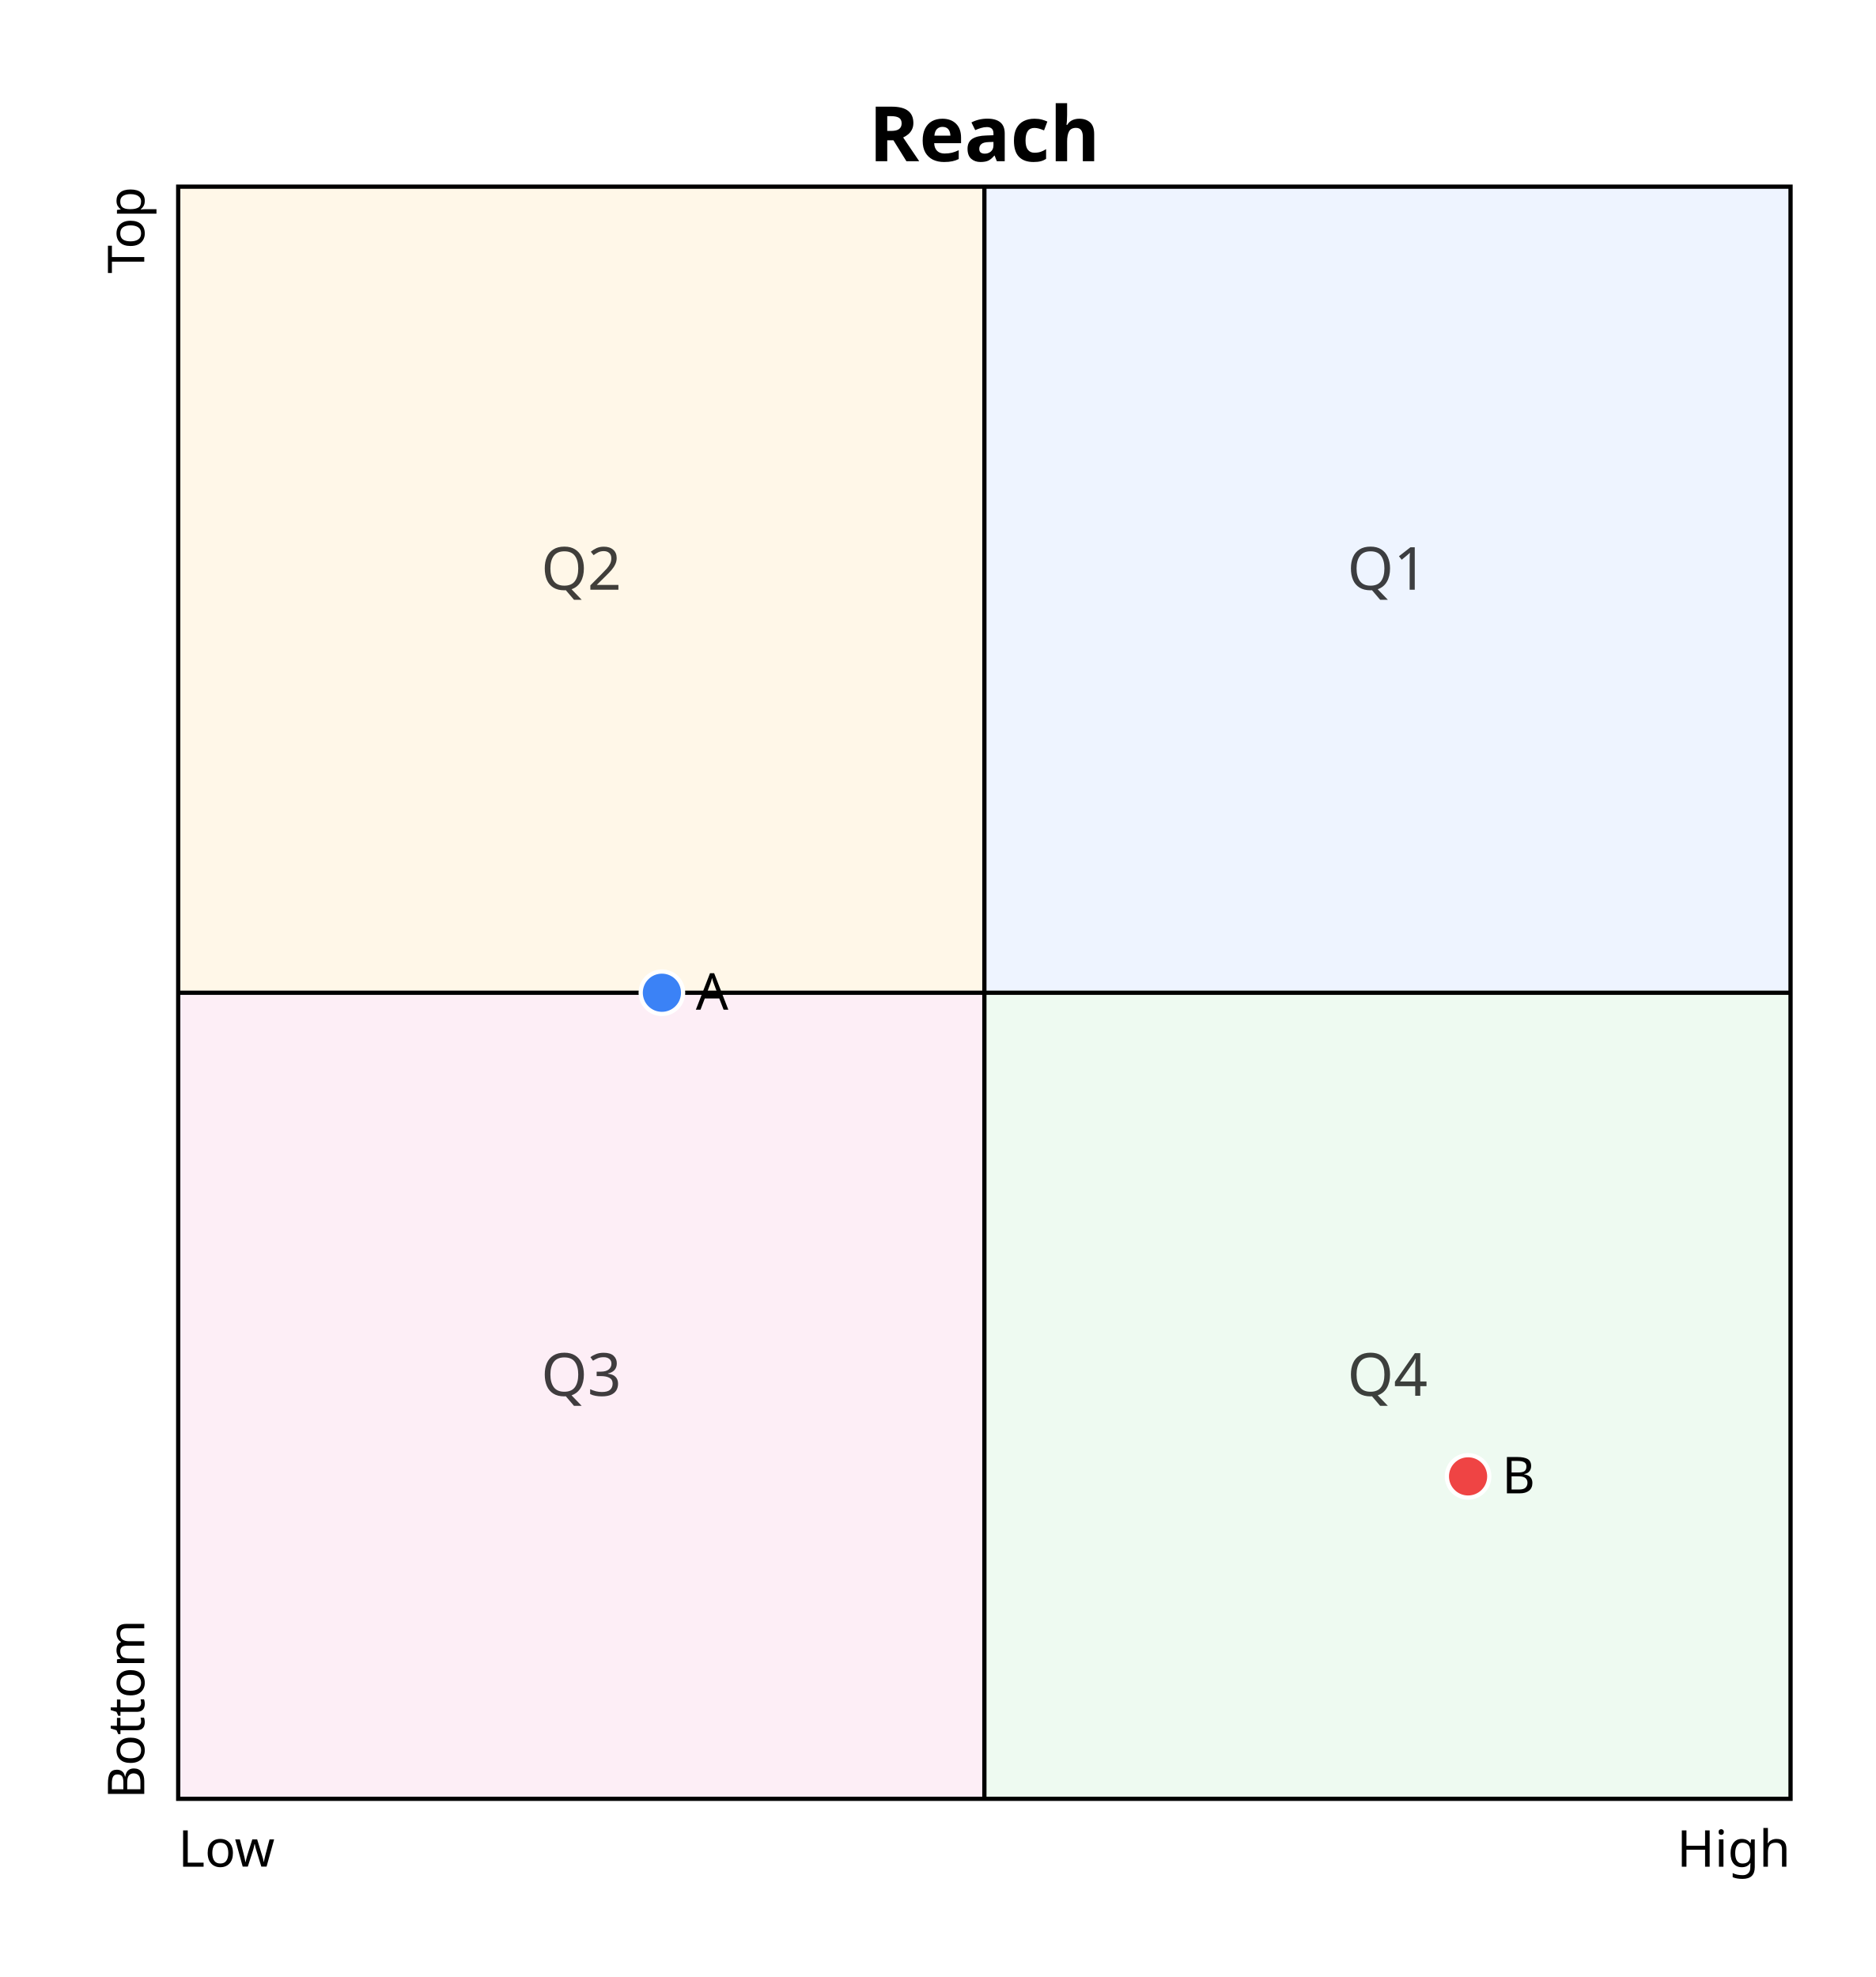
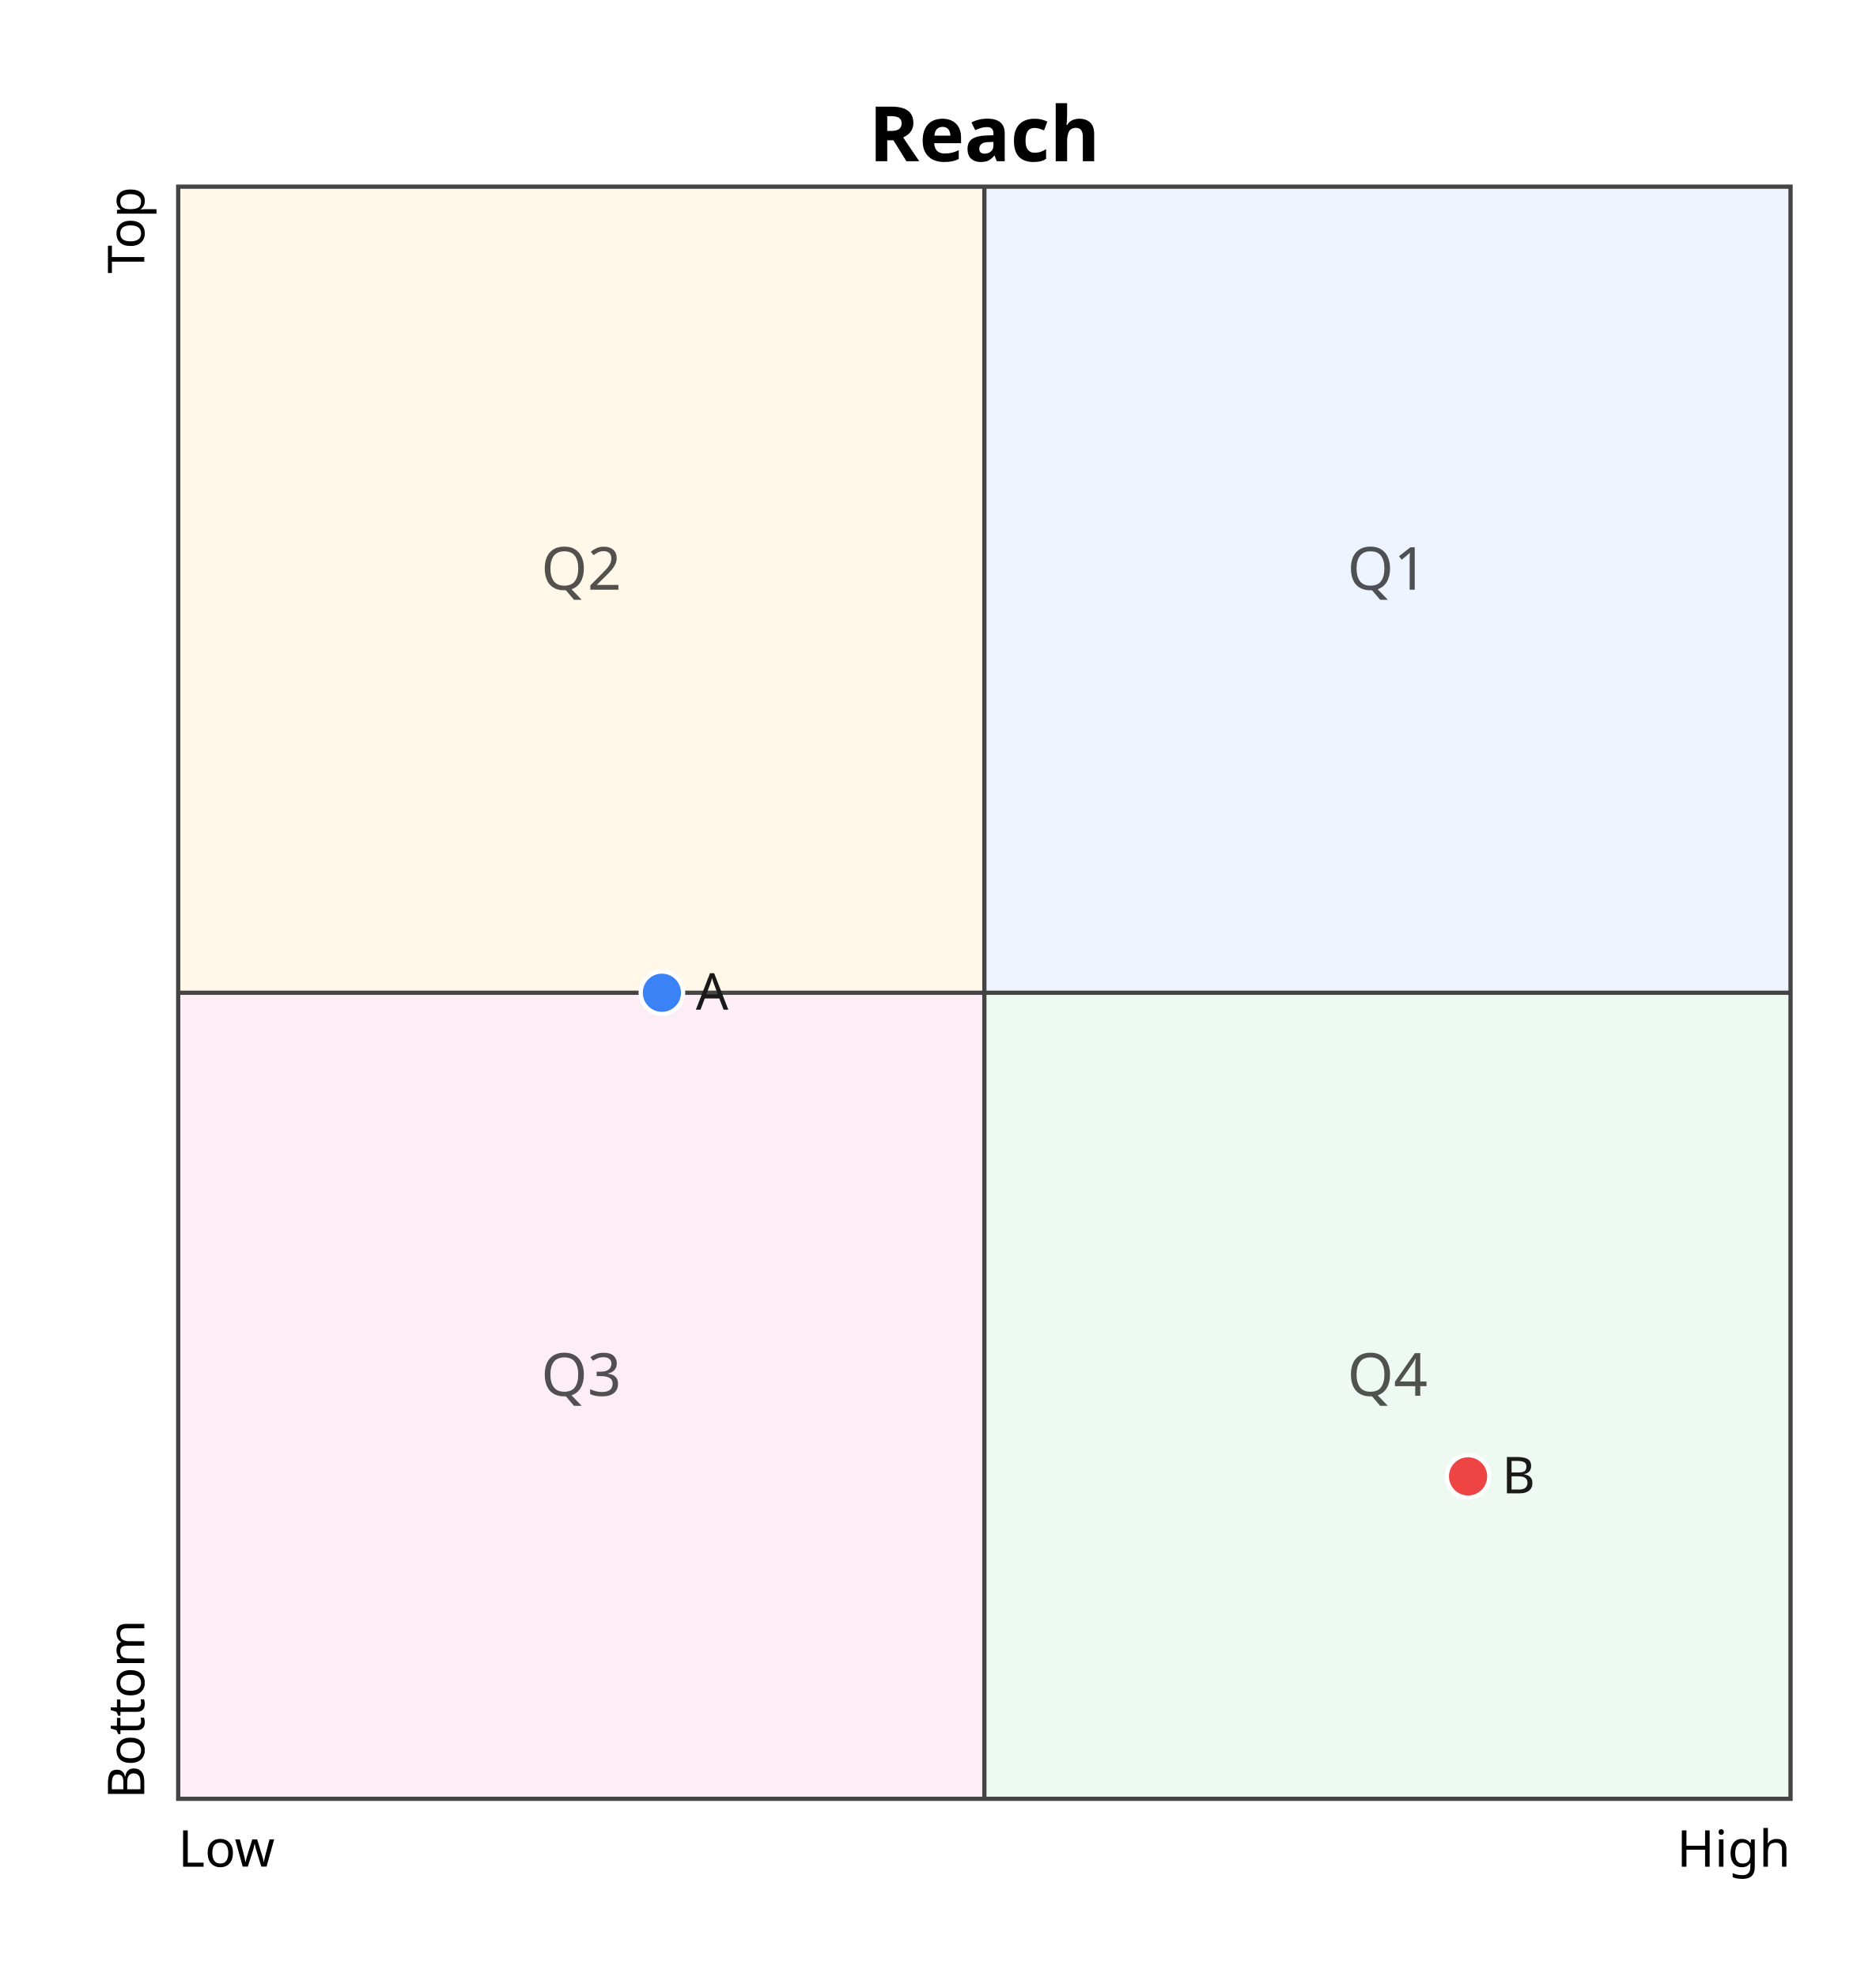
<svg xmlns="http://www.w3.org/2000/svg" viewBox="0 0 442 466" width="442" height="466" style="font-family:sans-serif;font-size:14px">
  <text x="232.0" y="38.0" text-anchor="middle" font-weight="bold" font-size="18" fill="currentColor">Reach</text>
  <rect x="232.0" y="44.0" width="190.0" height="190.0" fill="#eef4ff" />
  <rect x="42.0" y="44.0" width="190.0" height="190.0" fill="#fff7e8" />
  <rect x="42.0" y="234.0" width="190.0" height="190.0" fill="#fdeef6" />
  <rect x="232.0" y="234.0" width="190.0" height="190.0" fill="#eefaf1" />
-   <rect x="42.0" y="44.0" width="380.0" height="380.0" fill="none" stroke="currentColor" />
-   <line x1="232.0" y1="44.0" x2="232.0" y2="424.0" stroke="currentColor" />
-   <line x1="42.0" y1="234.0" x2="422.0" y2="234.0" stroke="currentColor" />
-   <text x="327.0" y="139.0" text-anchor="middle" fill="currentColor" opacity="0.75">Q1</text>
-   <text x="137.0" y="139.0" text-anchor="middle" fill="currentColor" opacity="0.75">Q2</text>
-   <text x="137.0" y="329.0" text-anchor="middle" fill="currentColor" opacity="0.75">Q3</text>
-   <text x="327.0" y="329.0" text-anchor="middle" fill="currentColor" opacity="0.75">Q4</text>
+   <rect x="42.0" y="44.0" width="380.0" height="380.0" fill="none" stroke="var(--mermaid-data-stroke, #444)" />
+   <line x1="232.0" y1="44.0" x2="232.0" y2="424.0" stroke="var(--mermaid-data-stroke, #444)" />
+   <line x1="42.0" y1="234.0" x2="422.0" y2="234.0" stroke="var(--mermaid-data-stroke, #444)" />
+   <text x="327.0" y="139.0" text-anchor="middle" fill="var(--mermaid-data-text, #1a1a1a)" opacity="0.75">Q1</text>
+   <text x="137.0" y="139.0" text-anchor="middle" fill="var(--mermaid-data-text, #1a1a1a)" opacity="0.75">Q2</text>
+   <text x="137.0" y="329.0" text-anchor="middle" fill="var(--mermaid-data-text, #1a1a1a)" opacity="0.75">Q3</text>
+   <text x="327.0" y="329.0" text-anchor="middle" fill="var(--mermaid-data-text, #1a1a1a)" opacity="0.75">Q4</text>
  <text x="42.0" y="440.0" text-anchor="start" font-size="12" fill="currentColor">Low</text>
  <text x="422.0" y="440.0" text-anchor="end" font-size="12" fill="currentColor">High</text>
  <text x="34.0" y="424.0" text-anchor="start" font-size="12" fill="currentColor" transform="rotate(-90 34.0 424.0)">Bottom</text>
  <text x="34.0" y="44.0" text-anchor="end" font-size="12" fill="currentColor" transform="rotate(-90 34.0 44.0)">Top</text>
  <circle cx="156.0" cy="234.0" r="5" fill="#3b82f6" stroke="var(--surface, #fff)" stroke-width="1" />
-   <text x="164.0" y="238.0" font-size="12" fill="currentColor">A</text>
+   <text x="164.0" y="238.0" font-size="12" fill="var(--mermaid-data-text, #1a1a1a)">A</text>
  <circle cx="346.0" cy="348.0" r="5" fill="#ef4444" stroke="var(--surface, #fff)" stroke-width="1" />
-   <text x="354.0" y="352.0" font-size="12" fill="currentColor">B</text>
+   <text x="354.0" y="352.0" font-size="12" fill="var(--mermaid-data-text, #1a1a1a)">B</text>
</svg>
